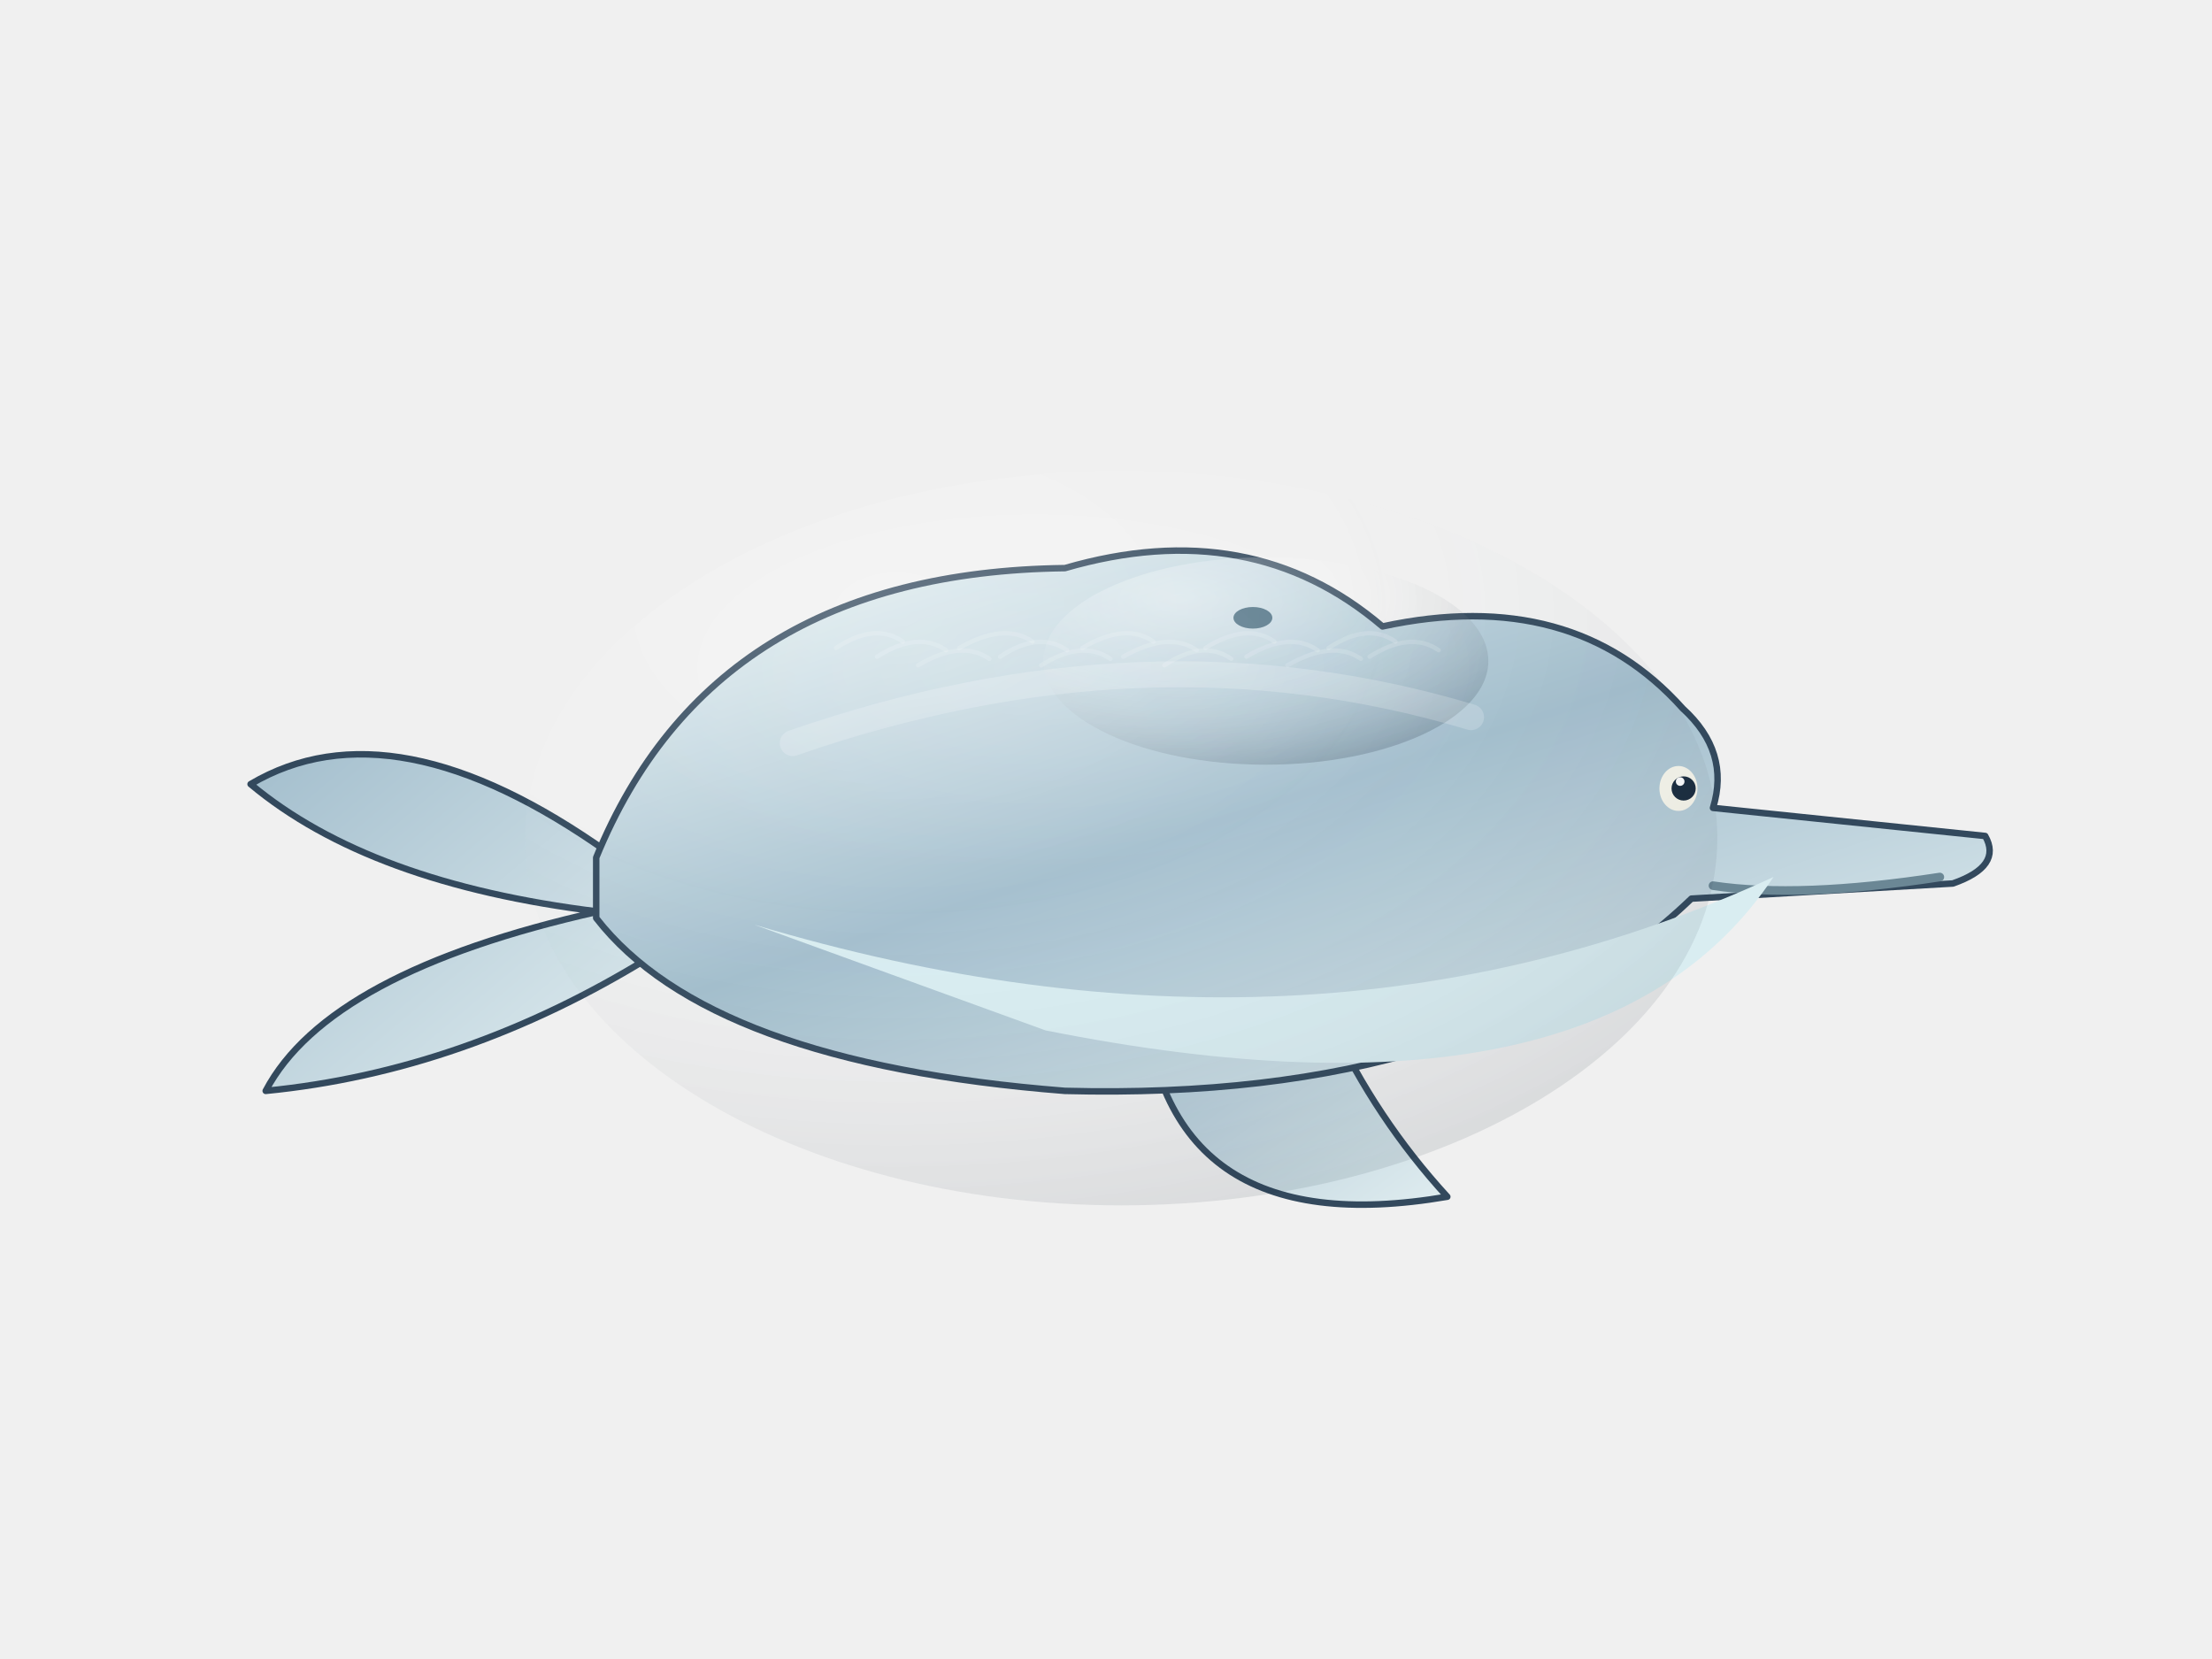
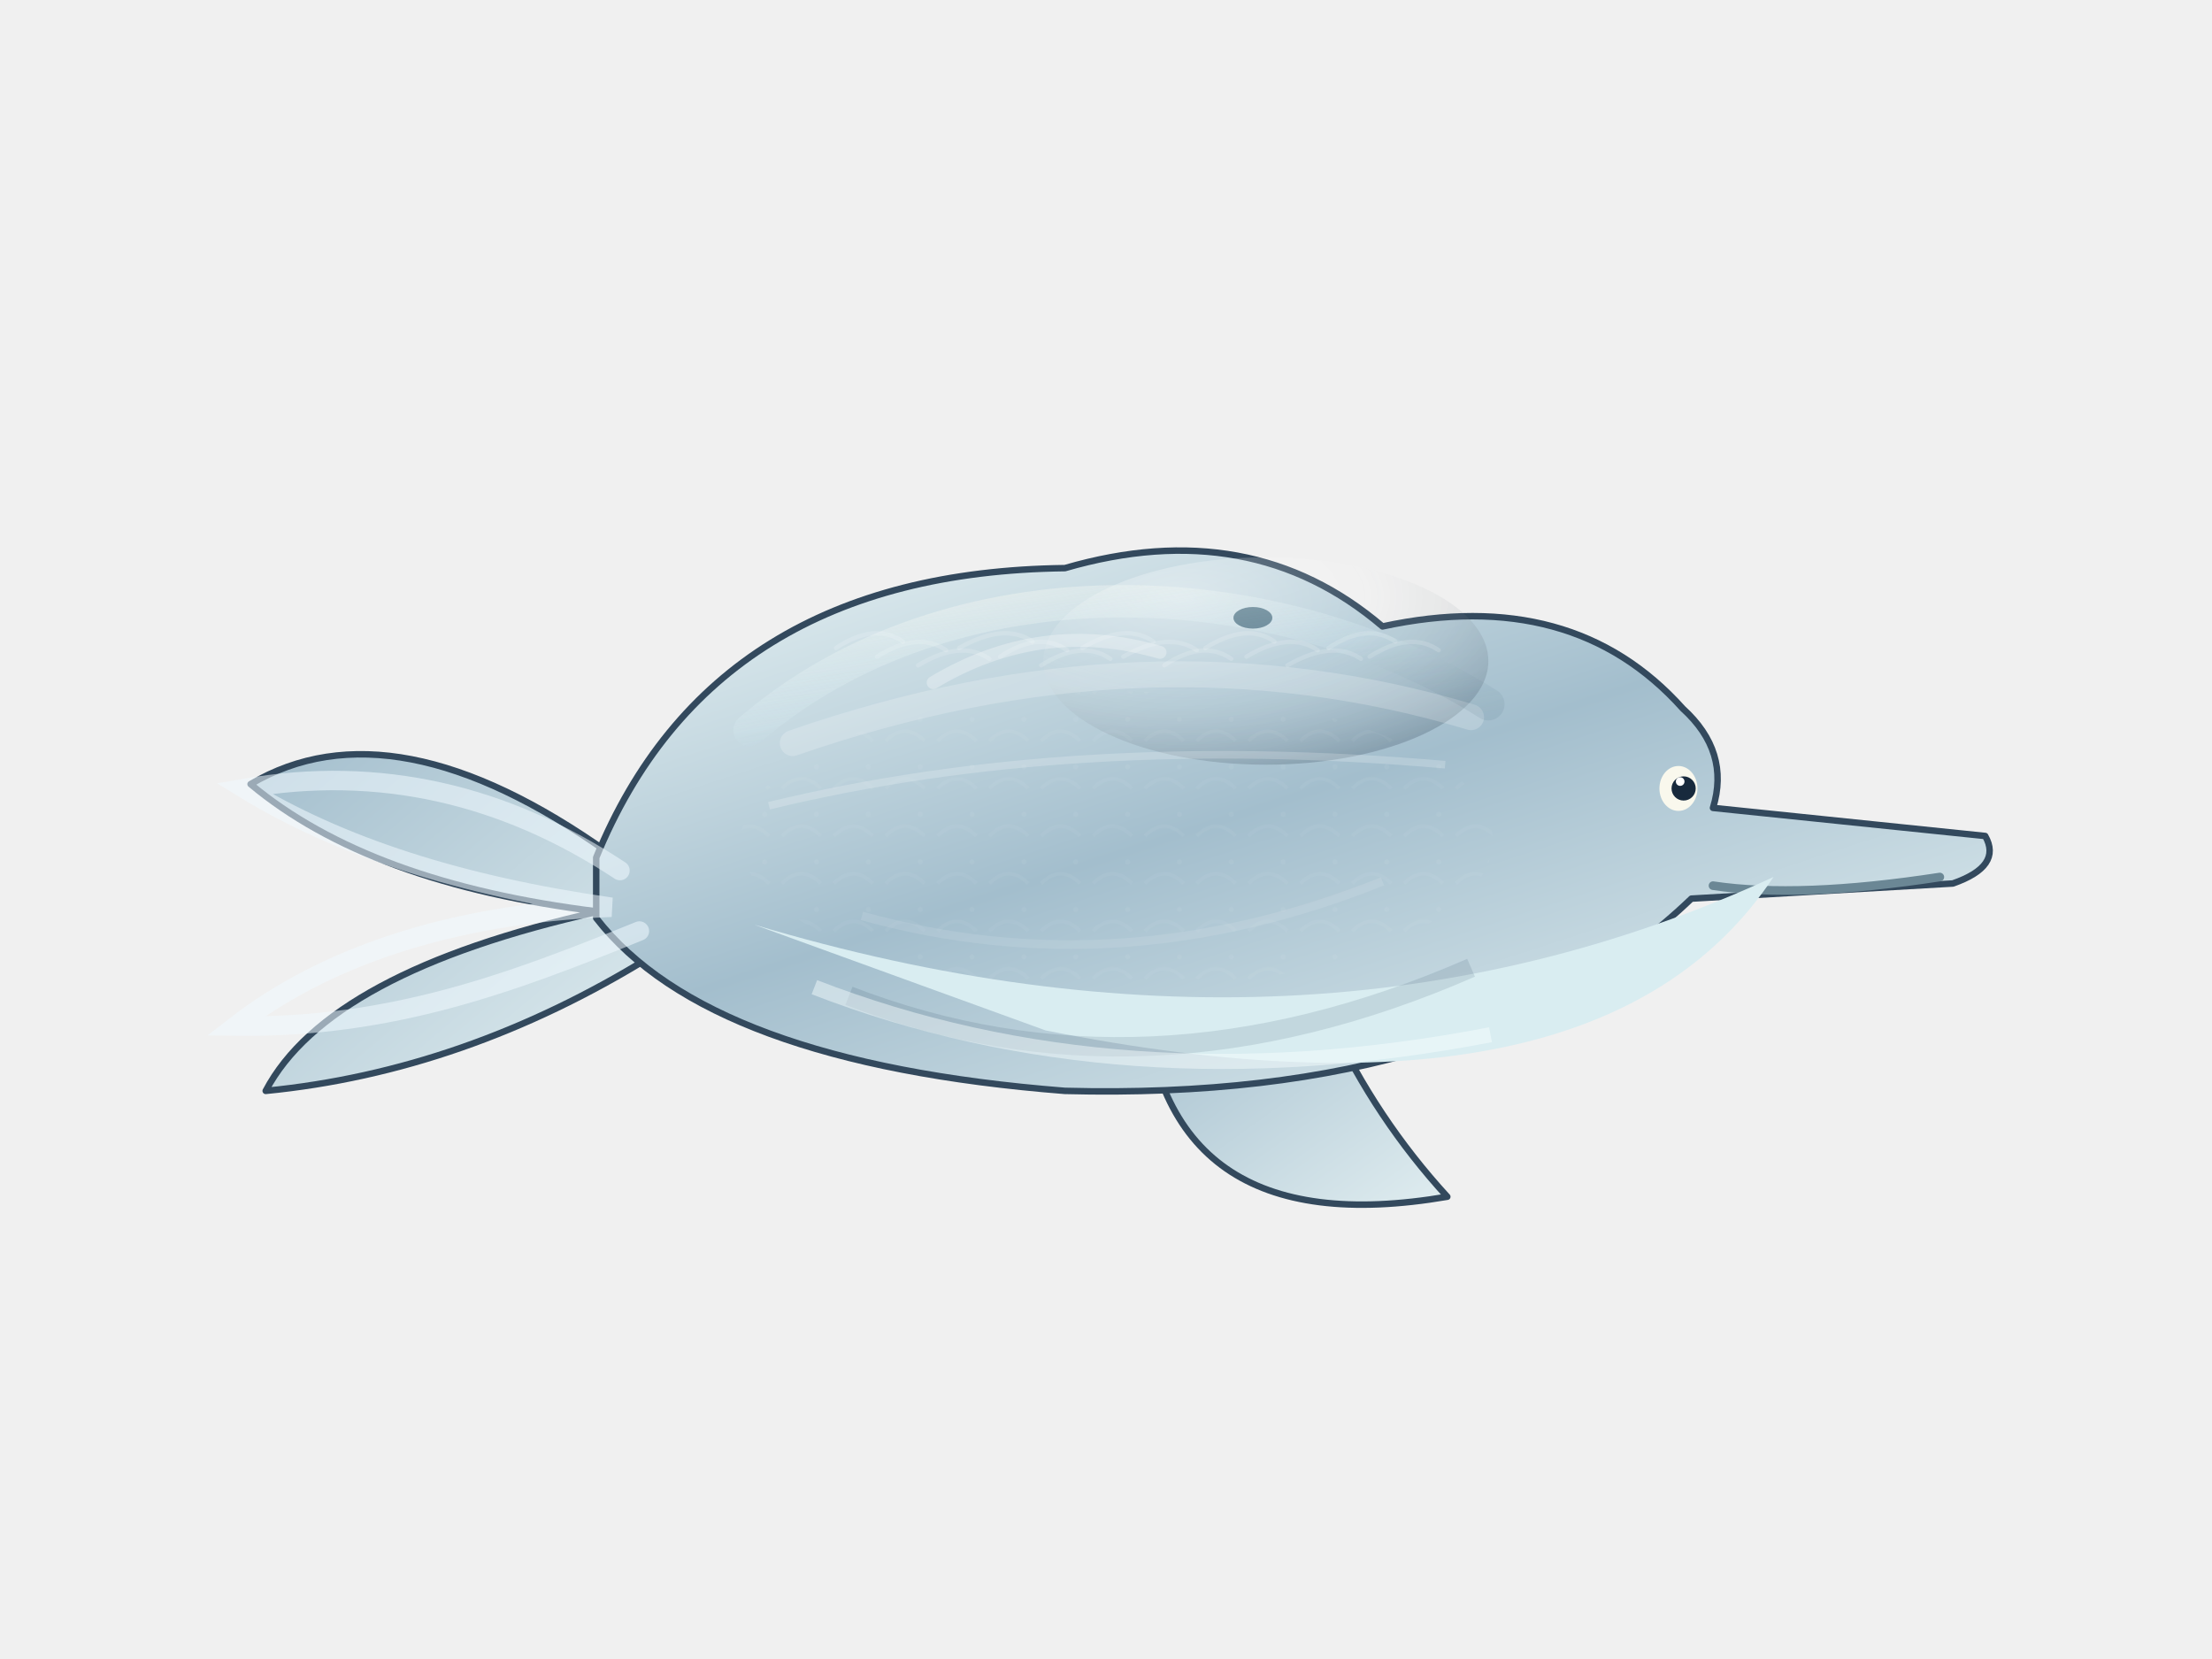
<svg xmlns="http://www.w3.org/2000/svg" width="1536" height="1152" viewBox="0 0 1024 768" role="img" aria-label="흰고래">
  <defs>
    <linearGradient id="body" x1=".08" y1=".05" x2=".87" y2="1">
      <stop stop-color="#e0edf0" />
      <stop offset=".47" stop-color="#a3becd" />
      <stop offset="1" stop-color="#e0edf0" />
    </linearGradient>
    <linearGradient id="fin" x1="0" y1="0" x2="1" y2="1">
      <stop stop-color="#a3becd" />
      <stop offset="1" stop-color="#e0edf0" />
    </linearGradient>
    <radialGradient id="sheen" cx=".31" cy=".19" r=".85">
      <stop stop-color="#ffffff" stop-opacity=".38" />
      <stop offset=".48" stop-color="#ffffff" stop-opacity=".06" />
      <stop offset="1" stop-color="#071729" stop-opacity=".18" />
    </radialGradient>
    <radialGradient id="gloss">
      <stop stop-color="#ffffff" stop-opacity=".33" />
      <stop offset="1" stop-color="#ffffff" stop-opacity="0" />
    </radialGradient>
  </defs>
  <g>
    <path d="M282 395 Q182 324 116 363 Q171 409 277 422 Q152 450 123 505 Q215 496 301 443 Z" fill="url(#fin)" stroke="#33495d" stroke-width="3" stroke-linejoin="round" stroke-linecap="round" />
    <path d="M529 456 Q536 577 670 554 Q637 518 616 473 Z" fill="url(#fin)" stroke="#33495d" stroke-width="3" stroke-linejoin="round" stroke-linecap="round" />
    <path d="M276 397 Q330 265 493 263 Q579 238 640 290 Q728 271 779 328 Q801 348 793 374 L919 387 Q927 401 904 409 L783 416 Q685 510 493 505 Q328 492 276 425 Z" fill="url(#body)" stroke="#33495d" stroke-width="3" stroke-linejoin="round" stroke-linecap="round" />
    <ellipse cx="586" cy="306" rx="103" ry="48" fill="url(#sheen)" />
    <ellipse cx="580" cy="286" rx="9" ry="5" fill="#567789" />
    <path d="M793 410 Q833 416 898 406" fill="none" stroke="#6b8795" stroke-width="4" stroke-linejoin="round" stroke-linecap="round" />
    <path d="M349 428 Q606 505 821 406 Q740 528 484 477 Z" fill="#d9edf1" stroke="none" stroke-width="3" stroke-linejoin="round" stroke-linecap="round" />
    <path d="M367 344 Q531 287 681 332" fill="none" stroke="#ffffff" stroke-width="12" stroke-linejoin="round" stroke-linecap="round" opacity=".2" />
    <ellipse cx="777" cy="365" rx="8.8" ry="10.4" fill="#f9f8ed" />
    <circle cx="779.4" cy="365" r="5.6" fill="#182a3d" />
    <circle cx="777.8" cy="361.8" r="2.0" fill="#fff" />
  </g>
  <g>
    <path d="M387 300 q18 -12 31 -3" fill="none" stroke="#ffffff" stroke-width="2" stroke-linejoin="round" stroke-linecap="round" opacity=".15" />
    <path d="M406 304 q19 -12 32 -3" fill="none" stroke="#ffffff" stroke-width="2" stroke-linejoin="round" stroke-linecap="round" opacity=".15" />
    <path d="M425 308 q20 -12 33 -3" fill="none" stroke="#ffffff" stroke-width="2" stroke-linejoin="round" stroke-linecap="round" opacity=".15" />
    <path d="M444 300 q21 -12 34 -3" fill="none" stroke="#ffffff" stroke-width="2" stroke-linejoin="round" stroke-linecap="round" opacity=".15" />
    <path d="M463 304 q18 -12 31 -3" fill="none" stroke="#ffffff" stroke-width="2" stroke-linejoin="round" stroke-linecap="round" opacity=".15" />
    <path d="M482 308 q19 -12 32 -3" fill="none" stroke="#ffffff" stroke-width="2" stroke-linejoin="round" stroke-linecap="round" opacity=".15" />
    <path d="M501 300 q20 -12 33 -3" fill="none" stroke="#ffffff" stroke-width="2" stroke-linejoin="round" stroke-linecap="round" opacity=".15" />
    <path d="M520 304 q21 -12 34 -3" fill="none" stroke="#ffffff" stroke-width="2" stroke-linejoin="round" stroke-linecap="round" opacity=".15" />
    <path d="M539 308 q18 -12 31 -3" fill="none" stroke="#ffffff" stroke-width="2" stroke-linejoin="round" stroke-linecap="round" opacity=".15" />
    <path d="M558 300 q19 -12 32 -3" fill="none" stroke="#ffffff" stroke-width="2" stroke-linejoin="round" stroke-linecap="round" opacity=".15" />
    <path d="M577 304 q20 -12 33 -3" fill="none" stroke="#ffffff" stroke-width="2" stroke-linejoin="round" stroke-linecap="round" opacity=".15" />
    <path d="M596 308 q21 -12 34 -3" fill="none" stroke="#ffffff" stroke-width="2" stroke-linejoin="round" stroke-linecap="round" opacity=".15" />
    <path d="M615 300 q18 -12 31 -3" fill="none" stroke="#ffffff" stroke-width="2" stroke-linejoin="round" stroke-linecap="round" opacity=".15" />
    <path d="M634 304 q19 -12 32 -3" fill="none" stroke="#ffffff" stroke-width="2" stroke-linejoin="round" stroke-linecap="round" opacity=".15" />
  </g>
-   <ellipse cx="519" cy="388" rx="276" ry="170" fill="url(#sheen)" opacity=".49" />
-   <ellipse cx="479" cy="309" rx="211" ry="95" fill="url(#gloss)" opacity=".44" />
+   <defs id="v32-materials">
+     <linearGradient id="v32-rim" x1="0" y1="0" x2=".85" y2="1">
+       <stop stop-color="#fffaf0" stop-opacity=".7" />
+       <stop offset=".58" stop-color="#e5faff" stop-opacity=".20" />
+       <stop offset="1" stop-color="#23465b" stop-opacity=".13" />
+     </linearGradient>
+     <linearGradient id="v32-fin" x1="0" y1="0" x2="1" y2="1">
+       <stop stop-color="#fff" stop-opacity=".52" />
+       <stop offset=".47" stop-color="#fff" stop-opacity=".06" />
+       <stop offset="1" stop-color="#102a48" stop-opacity=".21" />
+     </linearGradient>
+     <radialGradient id="v32-pearl" cx=".36" cy=".25" r=".75">
+       <stop stop-color="#fff" stop-opacity=".6" />
+       <stop offset=".40" stop-color="#fff" stop-opacity=".14" />
+       <stop offset="1" stop-color="#031d32" stop-opacity=".14" />
+     </radialGradient>
+     <pattern id="v32-micro" width="24" height="22" patternUnits="userSpaceOnUse">
+       <path d="M2 13 Q11 4 20 13" stroke="#fff" stroke-opacity=".13" stroke-width="1.7" fill="none" />
+       <circle cx="18" cy="3" r="1.2" fill="#fff" opacity=".16" />
+     </pattern>
+   </defs>
+   <g id="v32-polish" pointer-events="none">
+     <path d="M347 338 C440 258 589 263 689 326" fill="none" stroke="url(#v32-rim)" stroke-width="15" stroke-linecap="round" opacity=".65" />
+     <path d="M393 461 Q530 514 681 448" fill="none" stroke="#16354d" stroke-width="9" opacity=".12" />
+     <path d="M356 373 Q496 339 669 354" fill="none" stroke="#fff" stroke-width="3.5" opacity=".20" />
+     <path d="M399 424 Q518 457 640 408" fill="none" stroke="#fff" stroke-width="4" opacity=".10" />
+     <ellipse cx="517" cy="389" rx="174" ry="69" fill="url(#v32-micro)" opacity=".30" />
+     <path d="M432 316 Q482 286 537 302" fill="none" stroke="#fff" stroke-opacity=".29" stroke-width="6" stroke-linecap="round" />
+     <path d="M287 403 C234 368 176 354 113 365 C157 392 213 410 283 420 C207 423 149 444 109 475 C181 476 237 455 296 431" fill="none" stroke="#f0f9ff" stroke-opacity=".55" stroke-width="9" stroke-linecap="round" />
+     <path d="M377 457 Q519 512 690 479" fill="none" stroke="#f8ffff" stroke-opacity=".45" stroke-width="7" />
+   </g>
</svg>
